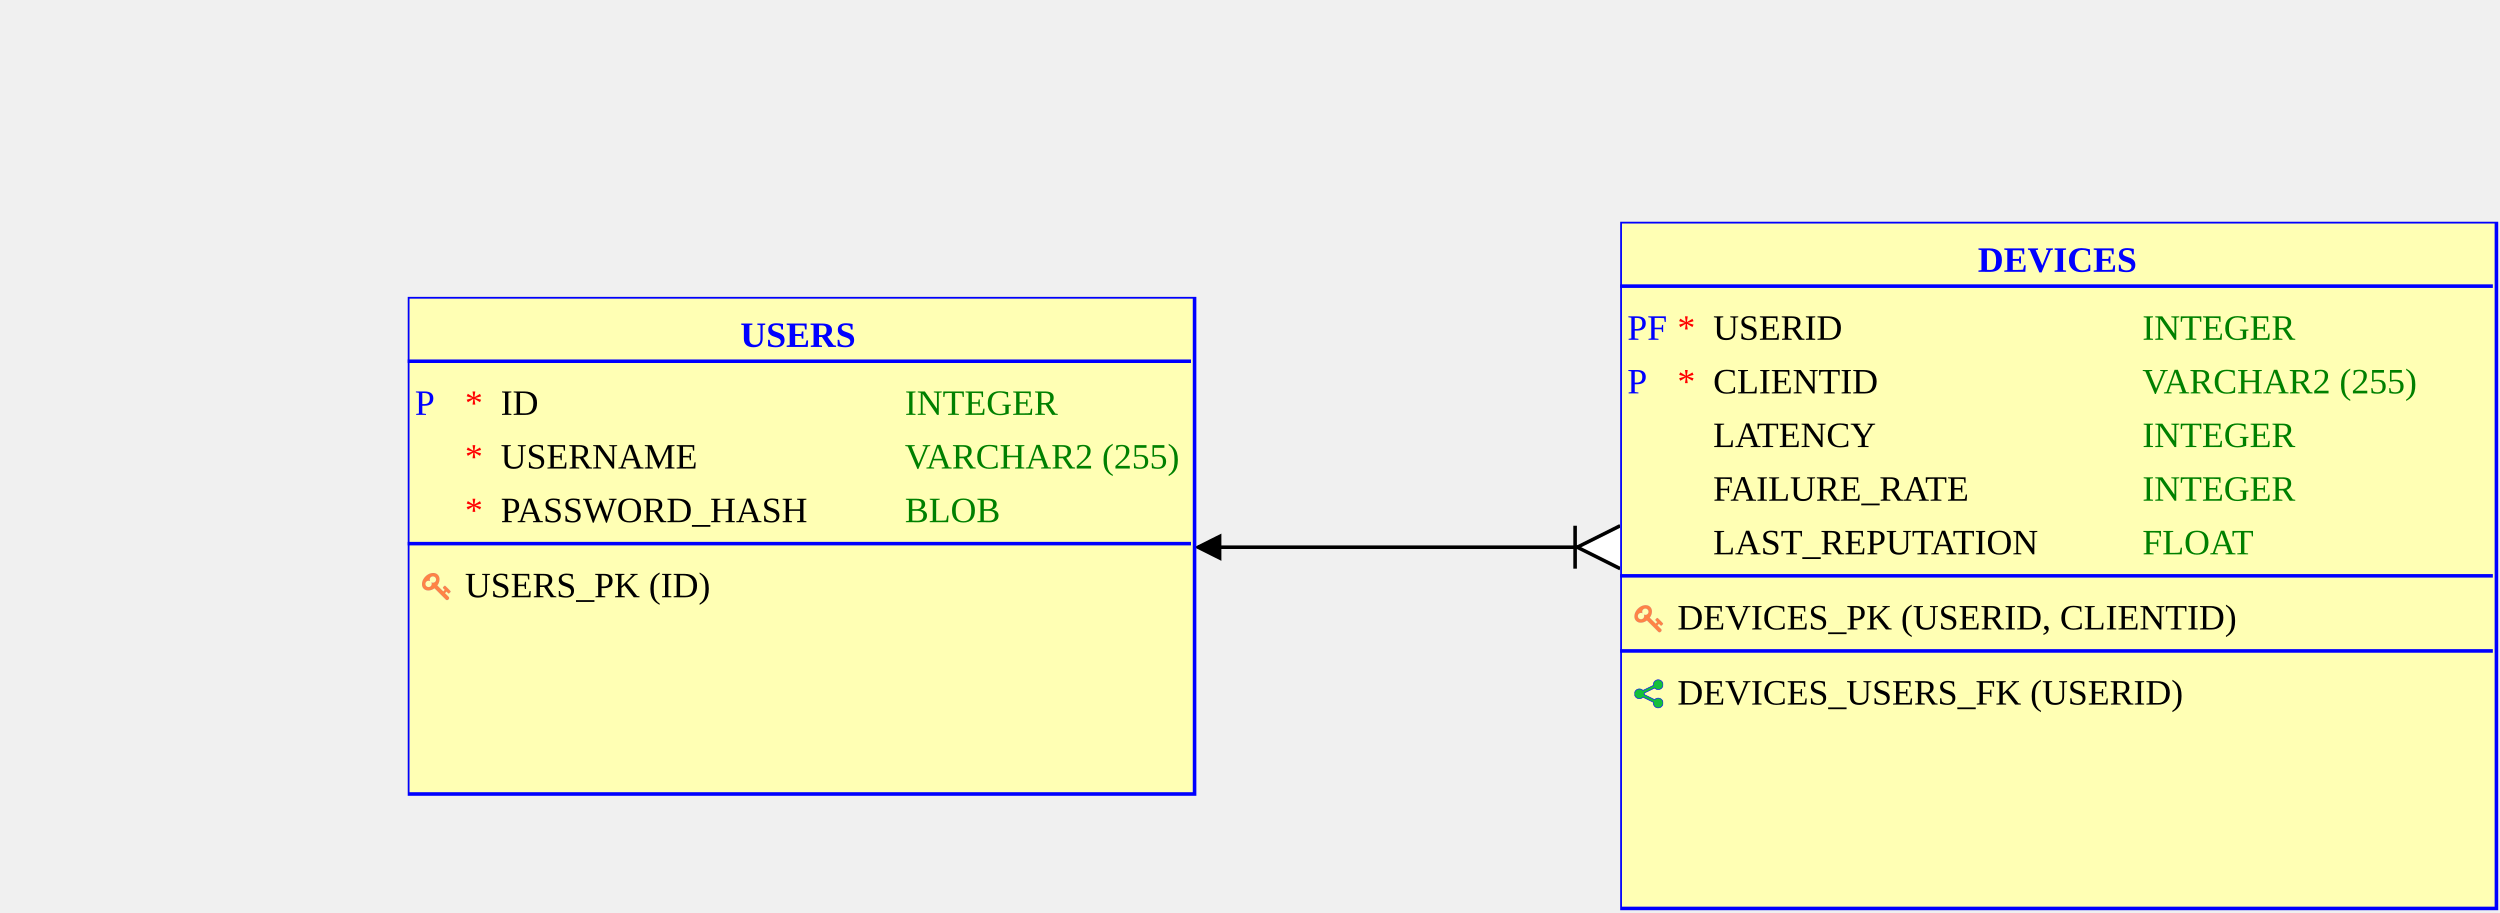
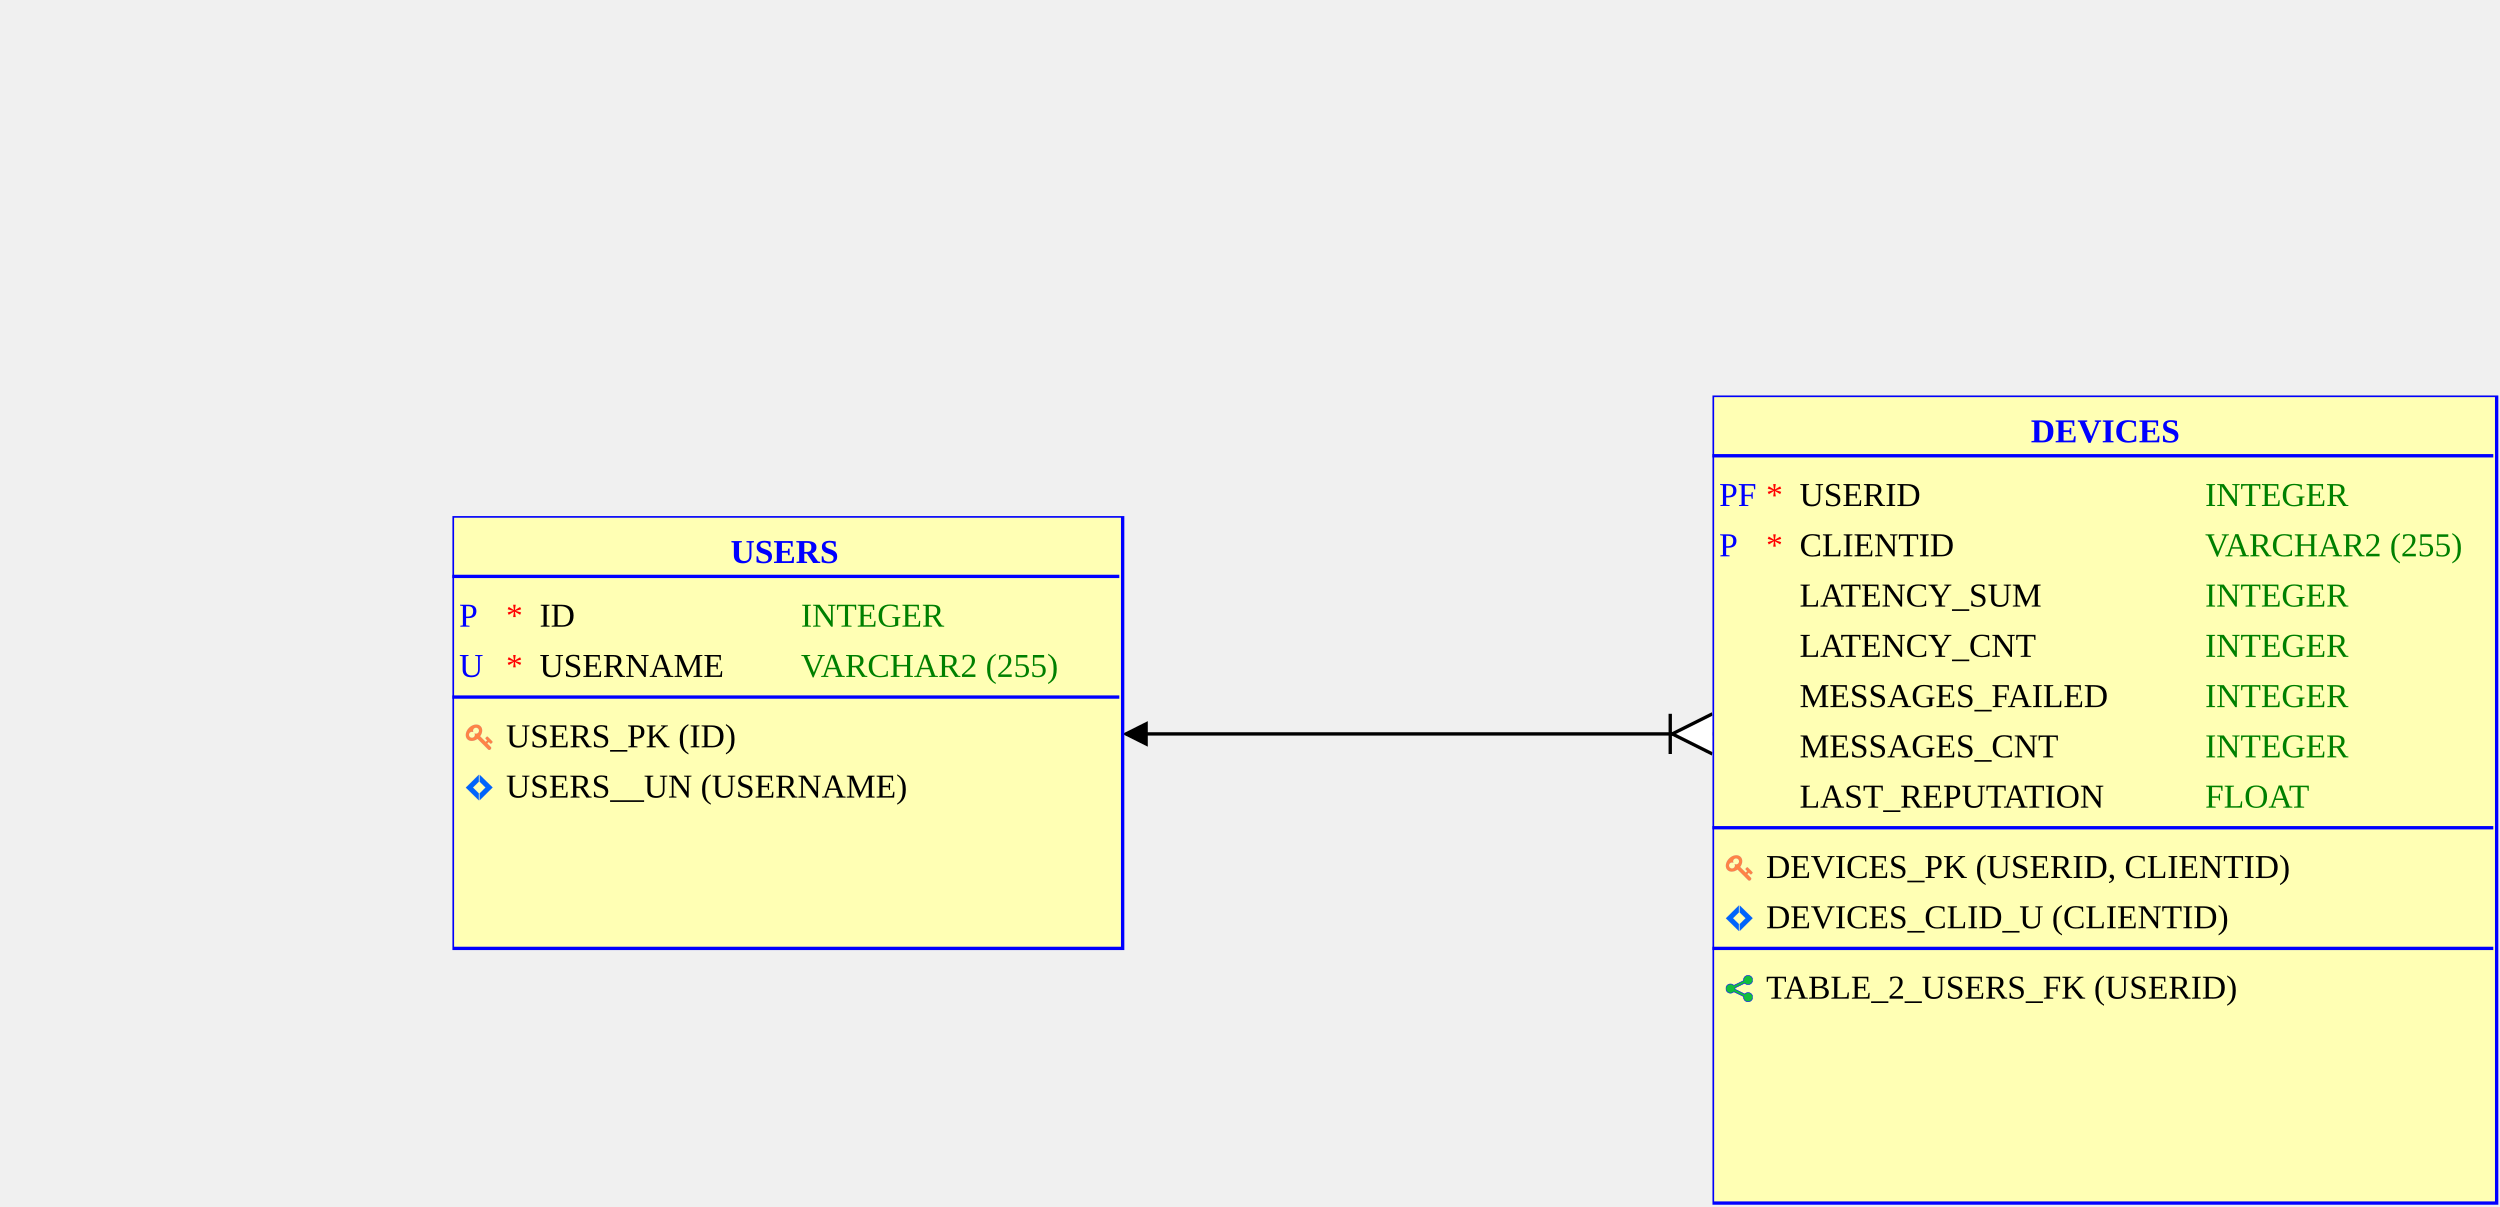
- <svg xmlns="http://www.w3.org/2000/svg" xmlns:xlink="http://www.w3.org/1999/xlink" version="1.1" width="699" height="255">
+ <svg xmlns="http://www.w3.org/2000/svg" xmlns:xlink="http://www.w3.org/1999/xlink" version="1.1" width="746" height="360">
  <defs id="dmw_defs">
    <svg id="fk_sym" viewBox="0 0 48.665 48.665" style="enable-background:new 0 0 48.665 48.665;">
      <g>
        <path d="M40.332,31.592c-2.377,0-4.515,1-6.033,2.598l-17.737-8.686c0.061-0.406,0.103-0.82,0.103-1.246    c0-0.414-0.04-0.818-0.098-1.215l17.711-8.589c1.519,1.609,3.666,2.619,6.054,2.619c4.603,0,8.333-3.731,8.333-8.333    c0-4.603-3.73-8.333-8.333-8.333s-8.333,3.73-8.333,8.333c0,0.414,0.04,0.817,0.098,1.215l-17.709,8.589    c-1.519-1.609-3.666-2.619-6.054-2.619C3.73,15.925,0,19.656,0,24.258c0,4.603,3.73,8.333,8.333,8.333    c2.377,0,4.515-1,6.033-2.596l17.736,8.685c-0.062,0.406-0.104,0.82-0.104,1.245c0,4.604,3.73,8.333,8.333,8.333    s8.333-3.729,8.333-8.333C48.665,35.322,44.935,31.592,40.332,31.592z" fill="#13bf3b" />
      </g>
    </svg>
    <svg id="pk_sym" viewBox="0 0 480.509 480.509" style="enable-background:new 0 0 480.509 480.509;">
      <g>
        <path d="M418.119,331.046c4.094,4.374,7.766,8.186,10.996,11.416c3.237,3.238,6.714,6.376,10.427,9.422   c3.71,3.042,6.427,4.568,8.135,4.568c3.241,0,9.517-4.661,18.843-13.99c9.328-9.321,13.989-15.604,13.989-18.842   c0-1.523-2.714-5.421-8.138-11.704c-5.421-6.276-12.364-13.702-20.838-22.271c-8.473-8.565-16.703-16.744-24.694-24.55   c-8.001-7.81-15.8-15.373-23.417-22.703c-7.611-7.327-11.992-11.56-13.135-12.703c-1.902-1.902-4.093-2.853-6.563-2.853   c-3.237,0-9.521,4.661-18.843,13.988c-9.328,9.322-13.989,15.605-13.989,18.843c0,1.711,1.522,4.421,4.568,8.138   c3.046,3.71,6.188,7.187,9.421,10.424c3.23,3.23,7.047,6.899,11.42,10.992c4.377,4.093,6.848,6.423,7.423,6.995l-27.408,27.404   L254.954,222.268c24.94-33.498,37.408-68.236,37.408-104.211c0-31.024-9.761-56.293-29.263-75.801   c-19.512-19.511-44.778-29.265-75.805-29.265c-30.454,0-60.244,9.042-89.363,27.119c-29.121,18.083-52.727,41.686-70.808,70.808   C9.042,140.038,0,169.828,0,200.28c0,31.029,9.753,56.286,29.265,75.803c19.511,19.517,44.777,29.27,75.801,29.27   c35.976,0,70.71-12.467,104.212-37.407l191.574,191.579c5.332,5.328,11.796,7.994,19.417,7.994c7.991,0,15.704-3.72,23.12-11.14   c7.426-7.426,11.143-15.129,11.143-23.127c0-7.617-2.666-14.092-7.994-19.417l-62.811-62.811l27.405-27.404   C411.699,324.195,414.033,326.666,418.119,331.046z M221.556,161.458c-10.656,10.657-23.601,15.987-38.828,15.987   c-7.996,0-15.896-1.812-23.7-5.43c3.617,7.808,5.426,15.706,5.426,23.7c0,15.229-5.327,28.171-15.987,38.828   c-10.66,10.655-23.606,15.986-38.831,15.986c-15.227,0-28.168-5.325-38.828-15.986c-10.657-10.657-15.987-23.599-15.987-38.828   c0-15.227,5.327-28.171,15.987-38.828C81.464,146.23,94.409,140.9,109.636,140.9c7.992,0,15.893,1.809,23.695,5.424   c-3.616-7.804-5.424-15.706-5.424-23.699c0-15.227,5.327-28.171,15.987-38.828c10.66-10.657,23.604-15.987,38.831-15.987   c15.227,0,28.171,5.327,38.828,15.987c10.657,10.66,15.987,23.601,15.987,38.828C237.539,137.852,232.209,150.797,221.556,161.458z   " fill="#ff8345" />
      </g>
    </svg>
    <svg id="uk_sym" viewBox="0 0 490 490" style="enable-background:new 0 0 490 490;">
      <g>
        <polygon points="236.99,11.41 0,246.348 236.99,478.678 236.99,350.609 129.864,245 236.99,139.391  " fill="#0064fb" />
        <polygon points="253.01,478.59 490,243.651 253.01,11.322 253.01,139.391 360.136,245 253.01,350.609  " fill="#0064fb" />
      </g>
    </svg>
    <svg id="link_sym" viewBox="0 0 1000 900" style="enable-background:new 0 0 1000 900;">
      <g>
        <path fill="black" d="M660.224 422.656c6.976 16.192-0.512 35.008-16.768 42.048-16.128 6.976-34.944-0.448-41.984-16.768-8.448-19.776-20.736-37.696-36.224-53.248-64.64-64.64-177.344-64.64-241.92 0l-145.216 145.28c-66.688 66.688-66.688 175.232 0 241.984 66.688 66.688 175.104 66.752 241.92 0l92.8-92.864c12.48-12.48 32.768-12.48 45.248 0s12.48 32.768 0 45.248l-92.8 92.864c-91.648 91.648-240.832 91.52-332.416 0-91.712-91.648-91.712-240.832 0-332.48l145.216-145.28c44.352-44.416 103.424-68.864 166.272-68.864s121.792 24.448 166.208 68.864c21.248 21.312 38.016 45.952 49.664 73.216zM891.136 401.344l-145.216 145.216c-88.768 88.832-243.712 88.832-332.416 0-21.312-21.312-38.080-45.952-49.728-73.216-7.040-16.256 0.448-35.072 16.704-42.048 16.064-6.784 35.008 0.512 41.984 16.768 8.512 19.776 20.8 37.696 36.288 53.248 64.64 64.64 177.344 64.64 241.92 0l145.216-145.216c66.688-66.688 66.688-175.232 0-241.984-66.752-66.624-175.168-66.688-241.92 0l-92.8 92.864c-12.48 12.48-32.768 12.48-45.248 0s-12.48-32.768 0-45.248l92.8-92.864c45.824-45.824 105.984-68.736 166.208-68.736s120.448 22.912 166.272 68.736c91.584 91.648 91.584 240.768-0.064 332.48z" />
      </g>
    </svg>
+     <clipPath clipPathUnits="userSpaceOnUse" id="clipPath1_0_">
+       <rect x="0" y="0" width="235" height="242" />
+     </clipPath>
    <clipPath clipPathUnits="userSpaceOnUse" id="clipPath2_0_">
-       <rect x="0" y="0" width="221" height="140" />
-     </clipPath>
-     <clipPath clipPathUnits="userSpaceOnUse" id="clipPath1_0_">
-       <rect x="0" y="0" width="246" height="193" />
+       <rect x="0" y="0" width="201" height="130" />
    </clipPath>
  </defs>
  <g stroke-linecap="butt">
-     <path stroke="rgb(0,0,0)" fill="none" stroke-opacity="1.0" stroke-width="1" d="M335 153 L453 153" />
-     <polygon stroke="rgb(0,0,0)" stroke-dasharray="none" points="335 153 341 150 341 156" fill="rgb(0,0,0)" stroke-width="1" stroke-opacity="1.0" />
-     <path stroke-dasharray="none" d="M453.0 159.0 L441.0 153.0 L453.0 147.0 M440.4 159.0 L440.4 147.0" fill="white" stroke-width="1" stroke-opacity="1.0" stroke="rgb(0,0,0)" />
+     <path stroke="rgb(0,0,0)" fill="none" stroke-opacity="1.0" stroke-width="1" d="M336 219 L511 219" />
+     <polygon stroke="rgb(0,0,0)" stroke-dasharray="none" points="336 219 342 216 342 222" fill="rgb(0,0,0)" stroke-width="1" stroke-opacity="1.0" />
+     <path stroke-dasharray="none" d="M511.0 225.0 L499.0 219.0 L511.0 213.0 M498.4 225.0 L498.4 213.0" fill="white" stroke-width="1" stroke-opacity="1.0" stroke="rgb(0,0,0)" />
  </g>
-   <g fill="rgb(255,255,180)" stroke="rgb(0,0,255)" fill-opacity="1.0" stroke-opacity="1.0" clip-path="url(#clipPath2_0_)" transform="translate(114,83)">
-     <rect x="0" y="0" width="220" height="139" />
-     <text id="DA962415-8C117DEB7A66" x="93" y="14" fill="rgb(0,0,255)" font-weight="bold" fill-opacity="1.0" font-size="10" stroke="none">
- USERS
- </text>
-     <line x1="0" y1="18" x2="219" y2="18" fill="none" stroke="rgb(0,0,255)" />
-     <text x="16" y="33" fill="rgb(255,0,0)" fill-opacity="1.0" font-size="10" stroke="none">
- *
- </text>
-     <text x="2" y="33" fill="rgb(0,0,255)" fill-opacity="1.0" font-size="10" stroke="none">
- P
- </text>
-     <text x="26" y="33" fill="rgb(0,0,0)" fill-opacity="1.0" font-size="10" stroke="none">
- ID
- </text>
-     <text x="139" y="33" fill="rgb(0,128,0)" fill-opacity="1.0" font-size="10" stroke="none">
- INTEGER
- </text>
-     <text x="16" y="48" fill="rgb(255,0,0)" fill-opacity="1.0" font-size="10" stroke="none">
- *
- </text>
-     <text x="26" y="48" fill="rgb(0,0,0)" fill-opacity="1.0" font-size="10" stroke="none">
- USERNAME
- </text>
-     <text x="139" y="48" fill="rgb(0,128,0)" fill-opacity="1.0" font-size="10" stroke="none">
- VARCHAR2 (255)
- </text>
-     <text x="16" y="63" fill="rgb(255,0,0)" fill-opacity="1.0" font-size="10" stroke="none">
- *
- </text>
-     <text x="26" y="63" fill="rgb(0,0,0)" fill-opacity="1.0" font-size="10" stroke="none">
- PASSWORD_HASH
- </text>
-     <text x="139" y="63" fill="rgb(0,128,0)" fill-opacity="1.0" font-size="10" stroke="none">
- BLOB
- </text>
-     <line x1="0" y1="69" x2="219" y2="69" fill="none" stroke="rgb(0,0,255)" />
-     <use xlink:href="#pk_sym" x="4" y="77" width="8" height="8" fill-opacity="1.0" />
-     <text x="16" y="84" fill="rgb(0,0,0)" fill-opacity="1.0" font-size="10" stroke="none">
- USERS_PK (ID)
- </text>
-   </g>
-   <g fill="rgb(255,255,180)" stroke="rgb(0,0,255)" fill-opacity="1.0" stroke-opacity="1.0" clip-path="url(#clipPath1_0_)" transform="translate(453,62)">
-     <rect x="0" y="0" width="245" height="192" />
-     <text id="F292E057-3F551CCAE748" x="100" y="14" fill="rgb(0,0,255)" font-weight="bold" fill-opacity="1.0" font-size="10" stroke="none">
+   <g fill="rgb(255,255,180)" stroke="rgb(0,0,255)" fill-opacity="1.0" stroke-opacity="1.0" clip-path="url(#clipPath1_0_)" transform="translate(511,118)">
+     <rect x="0" y="0" width="234" height="241" />
+     <text id="2005BFBE-160C234530A9" x="95" y="14" fill="rgb(0,0,255)" font-weight="bold" fill-opacity="1.0" font-size="10" stroke="none">
DEVICES
</text>
-     <line x1="0" y1="18" x2="244" y2="18" fill="none" stroke="rgb(0,0,255)" />
+     <line x1="0" y1="18" x2="233" y2="18" fill="none" stroke="rgb(0,0,255)" />
    <text x="16" y="33" fill="rgb(255,0,0)" fill-opacity="1.0" font-size="10" stroke="none">
*
</text>
    <text x="2" y="33" fill="rgb(0,0,255)" fill-opacity="1.0" font-size="10" stroke="none">
PF
</text>
    <text x="26" y="33" fill="rgb(0,0,0)" fill-opacity="1.0" font-size="10" stroke="none">
USERID
</text>
-     <text x="146" y="33" fill="rgb(0,128,0)" fill-opacity="1.0" font-size="10" stroke="none">
+     <text x="147" y="33" fill="rgb(0,128,0)" fill-opacity="1.0" font-size="10" stroke="none">
INTEGER
</text>
    <text x="16" y="48" fill="rgb(255,0,0)" fill-opacity="1.0" font-size="10" stroke="none">
*
</text>
    <text x="2" y="48" fill="rgb(0,0,255)" fill-opacity="1.0" font-size="10" stroke="none">
P
</text>
    <text x="26" y="48" fill="rgb(0,0,0)" fill-opacity="1.0" font-size="10" stroke="none">
CLIENTID
</text>
-     <text x="146" y="48" fill="rgb(0,128,0)" fill-opacity="1.0" font-size="10" stroke="none">
+     <text x="147" y="48" fill="rgb(0,128,0)" fill-opacity="1.0" font-size="10" stroke="none">
VARCHAR2 (255)
</text>
    <text x="16" y="63" fill="rgb(255,0,0)" fill-opacity="1.0" font-size="10" stroke="none">

</text>
    <text x="26" y="63" fill="rgb(0,0,0)" fill-opacity="1.0" font-size="10" stroke="none">
- LATENCY
+ LATENCY_SUM
</text>
-     <text x="146" y="63" fill="rgb(0,128,0)" fill-opacity="1.0" font-size="10" stroke="none">
+     <text x="147" y="63" fill="rgb(0,128,0)" fill-opacity="1.0" font-size="10" stroke="none">
INTEGER
</text>
    <text x="16" y="78" fill="rgb(255,0,0)" fill-opacity="1.0" font-size="10" stroke="none">

</text>
    <text x="26" y="78" fill="rgb(0,0,0)" fill-opacity="1.0" font-size="10" stroke="none">
- FAILURE_RATE
+ LATENCY_CNT
</text>
-     <text x="146" y="78" fill="rgb(0,128,0)" fill-opacity="1.0" font-size="10" stroke="none">
+     <text x="147" y="78" fill="rgb(0,128,0)" fill-opacity="1.0" font-size="10" stroke="none">
INTEGER
</text>
    <text x="16" y="93" fill="rgb(255,0,0)" fill-opacity="1.0" font-size="10" stroke="none">

</text>
    <text x="26" y="93" fill="rgb(0,0,0)" fill-opacity="1.0" font-size="10" stroke="none">
+ MESSAGES_FAILED
+ </text>
+     <text x="147" y="93" fill="rgb(0,128,0)" fill-opacity="1.0" font-size="10" stroke="none">
+ INTEGER
+ </text>
+     <text x="16" y="108" fill="rgb(255,0,0)" fill-opacity="1.0" font-size="10" stroke="none">
+ 
+ </text>
+     <text x="26" y="108" fill="rgb(0,0,0)" fill-opacity="1.0" font-size="10" stroke="none">
+ MESSAGES_CNT
+ </text>
+     <text x="147" y="108" fill="rgb(0,128,0)" fill-opacity="1.0" font-size="10" stroke="none">
+ INTEGER
+ </text>
+     <text x="16" y="123" fill="rgb(255,0,0)" fill-opacity="1.0" font-size="10" stroke="none">
+ 
+ </text>
+     <text x="26" y="123" fill="rgb(0,0,0)" fill-opacity="1.0" font-size="10" stroke="none">
LAST_REPUTATION
</text>
-     <text x="146" y="93" fill="rgb(0,128,0)" fill-opacity="1.0" font-size="10" stroke="none">
+     <text x="147" y="123" fill="rgb(0,128,0)" fill-opacity="1.0" font-size="10" stroke="none">
FLOAT
</text>
-     <line x1="0" y1="99" x2="244" y2="99" fill="none" stroke="rgb(0,0,255)" />
-     <use xlink:href="#pk_sym" x="4" y="107" width="8" height="8" fill-opacity="1.0" />
-     <text x="16" y="114" fill="rgb(0,0,0)" fill-opacity="1.0" font-size="10" stroke="none">
+     <line x1="0" y1="129" x2="233" y2="129" fill="none" stroke="rgb(0,0,255)" />
+     <use xlink:href="#pk_sym" x="4" y="137" width="8" height="8" fill-opacity="1.0" />
+     <text x="16" y="144" fill="rgb(0,0,0)" fill-opacity="1.0" font-size="10" stroke="none">
DEVICES_PK (USERID, CLIENTID)
</text>
-     <line x1="0" y1="120" x2="244" y2="120" fill="none" stroke="rgb(0,0,255)" />
-     <use xlink:href="#fk_sym" x="4" y="128" width="8" height="8" fill-opacity="1.0" />
-     <a xlink:href="#DA962415-8C117DEB7A66">
-       <text x="16" y="135" fill="rgb(0,0,0)" fill-opacity="1.0" font-size="10" stroke="none">
- DEVICES_USERS_FK (USERID)
+     <use xlink:href="#uk_sym" x="4" y="152" width="8" height="8" fill-opacity="1.0" />
+     <text x="16" y="159" fill="rgb(0,0,0)" fill-opacity="1.0" font-size="10" stroke="none">
+ DEVICES_CLID_U (CLIENTID)
+ </text>
+     <line x1="0" y1="165" x2="233" y2="165" fill="none" stroke="rgb(0,0,255)" />
+     <use xlink:href="#fk_sym" x="4" y="173" width="8" height="8" fill-opacity="1.0" />
+     <a xlink:href="#33C9187C-9DDB9F601059">
+       <text x="16" y="180" fill="rgb(0,0,0)" fill-opacity="1.0" font-size="10" stroke="none">
+ TABLE_2_USERS_FK (USERID)
</text>
    </a>
  </g>
+   <g fill="rgb(255,255,180)" stroke="rgb(0,0,255)" fill-opacity="1.0" stroke-opacity="1.0" clip-path="url(#clipPath2_0_)" transform="translate(135,154)">
+     <rect x="0" y="0" width="200" height="129" />
+     <text id="33C9187C-9DDB9F601059" x="83" y="14" fill="rgb(0,0,255)" font-weight="bold" fill-opacity="1.0" font-size="10" stroke="none">
+ USERS
+ </text>
+     <line x1="0" y1="18" x2="199" y2="18" fill="none" stroke="rgb(0,0,255)" />
+     <text x="16" y="33" fill="rgb(255,0,0)" fill-opacity="1.0" font-size="10" stroke="none">
+ *
+ </text>
+     <text x="2" y="33" fill="rgb(0,0,255)" fill-opacity="1.0" font-size="10" stroke="none">
+ P
+ </text>
+     <text x="26" y="33" fill="rgb(0,0,0)" fill-opacity="1.0" font-size="10" stroke="none">
+ ID
+ </text>
+     <text x="104" y="33" fill="rgb(0,128,0)" fill-opacity="1.0" font-size="10" stroke="none">
+ INTEGER
+ </text>
+     <text x="16" y="48" fill="rgb(255,0,0)" fill-opacity="1.0" font-size="10" stroke="none">
+ *
+ </text>
+     <text x="2" y="48" fill="rgb(0,0,255)" fill-opacity="1.0" font-size="10" stroke="none">
+ U
+ </text>
+     <text x="26" y="48" fill="rgb(0,0,0)" fill-opacity="1.0" font-size="10" stroke="none">
+ USERNAME
+ </text>
+     <text x="104" y="48" fill="rgb(0,128,0)" fill-opacity="1.0" font-size="10" stroke="none">
+ VARCHAR2 (255)
+ </text>
+     <line x1="0" y1="54" x2="199" y2="54" fill="none" stroke="rgb(0,0,255)" />
+     <use xlink:href="#pk_sym" x="4" y="62" width="8" height="8" fill-opacity="1.0" />
+     <text x="16" y="69" fill="rgb(0,0,0)" fill-opacity="1.0" font-size="10" stroke="none">
+ USERS_PK (ID)
+ </text>
+     <use xlink:href="#uk_sym" x="4" y="77" width="8" height="8" fill-opacity="1.0" />
+     <text x="16" y="84" fill="rgb(0,0,0)" fill-opacity="1.0" font-size="10" stroke="none">
+ USERS__UN (USERNAME)
+ </text>
+   </g>
</svg>
